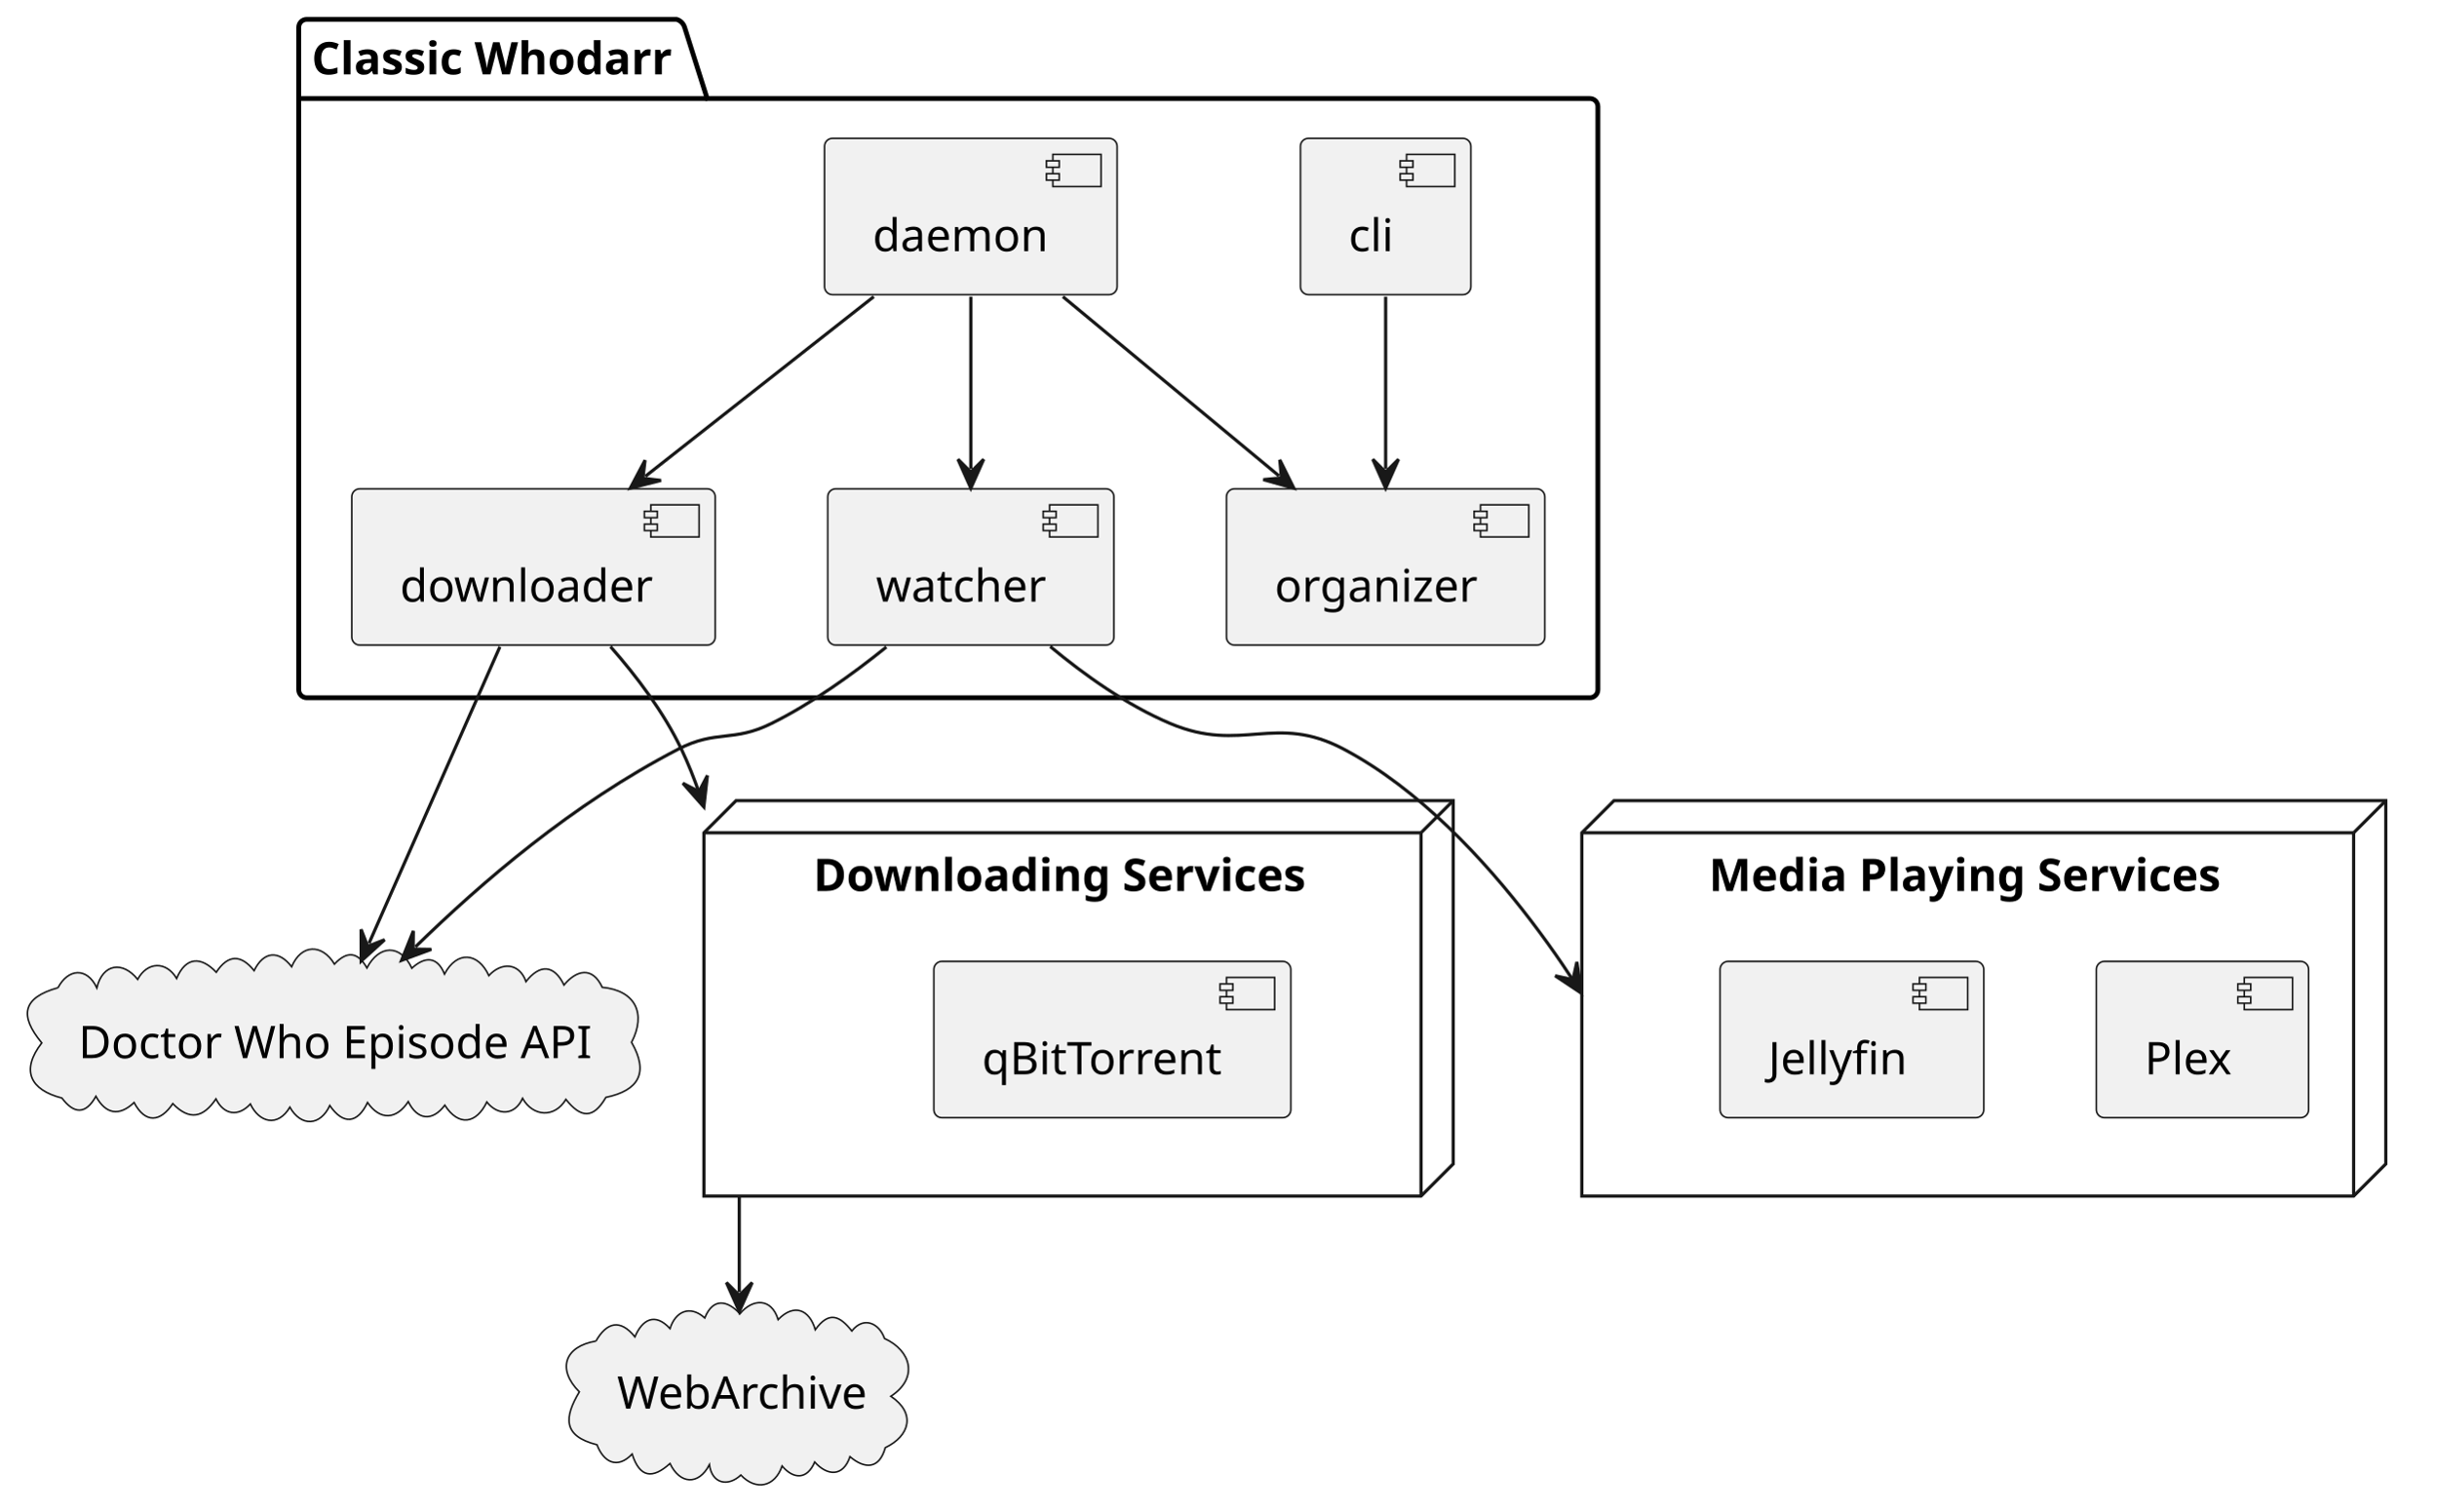
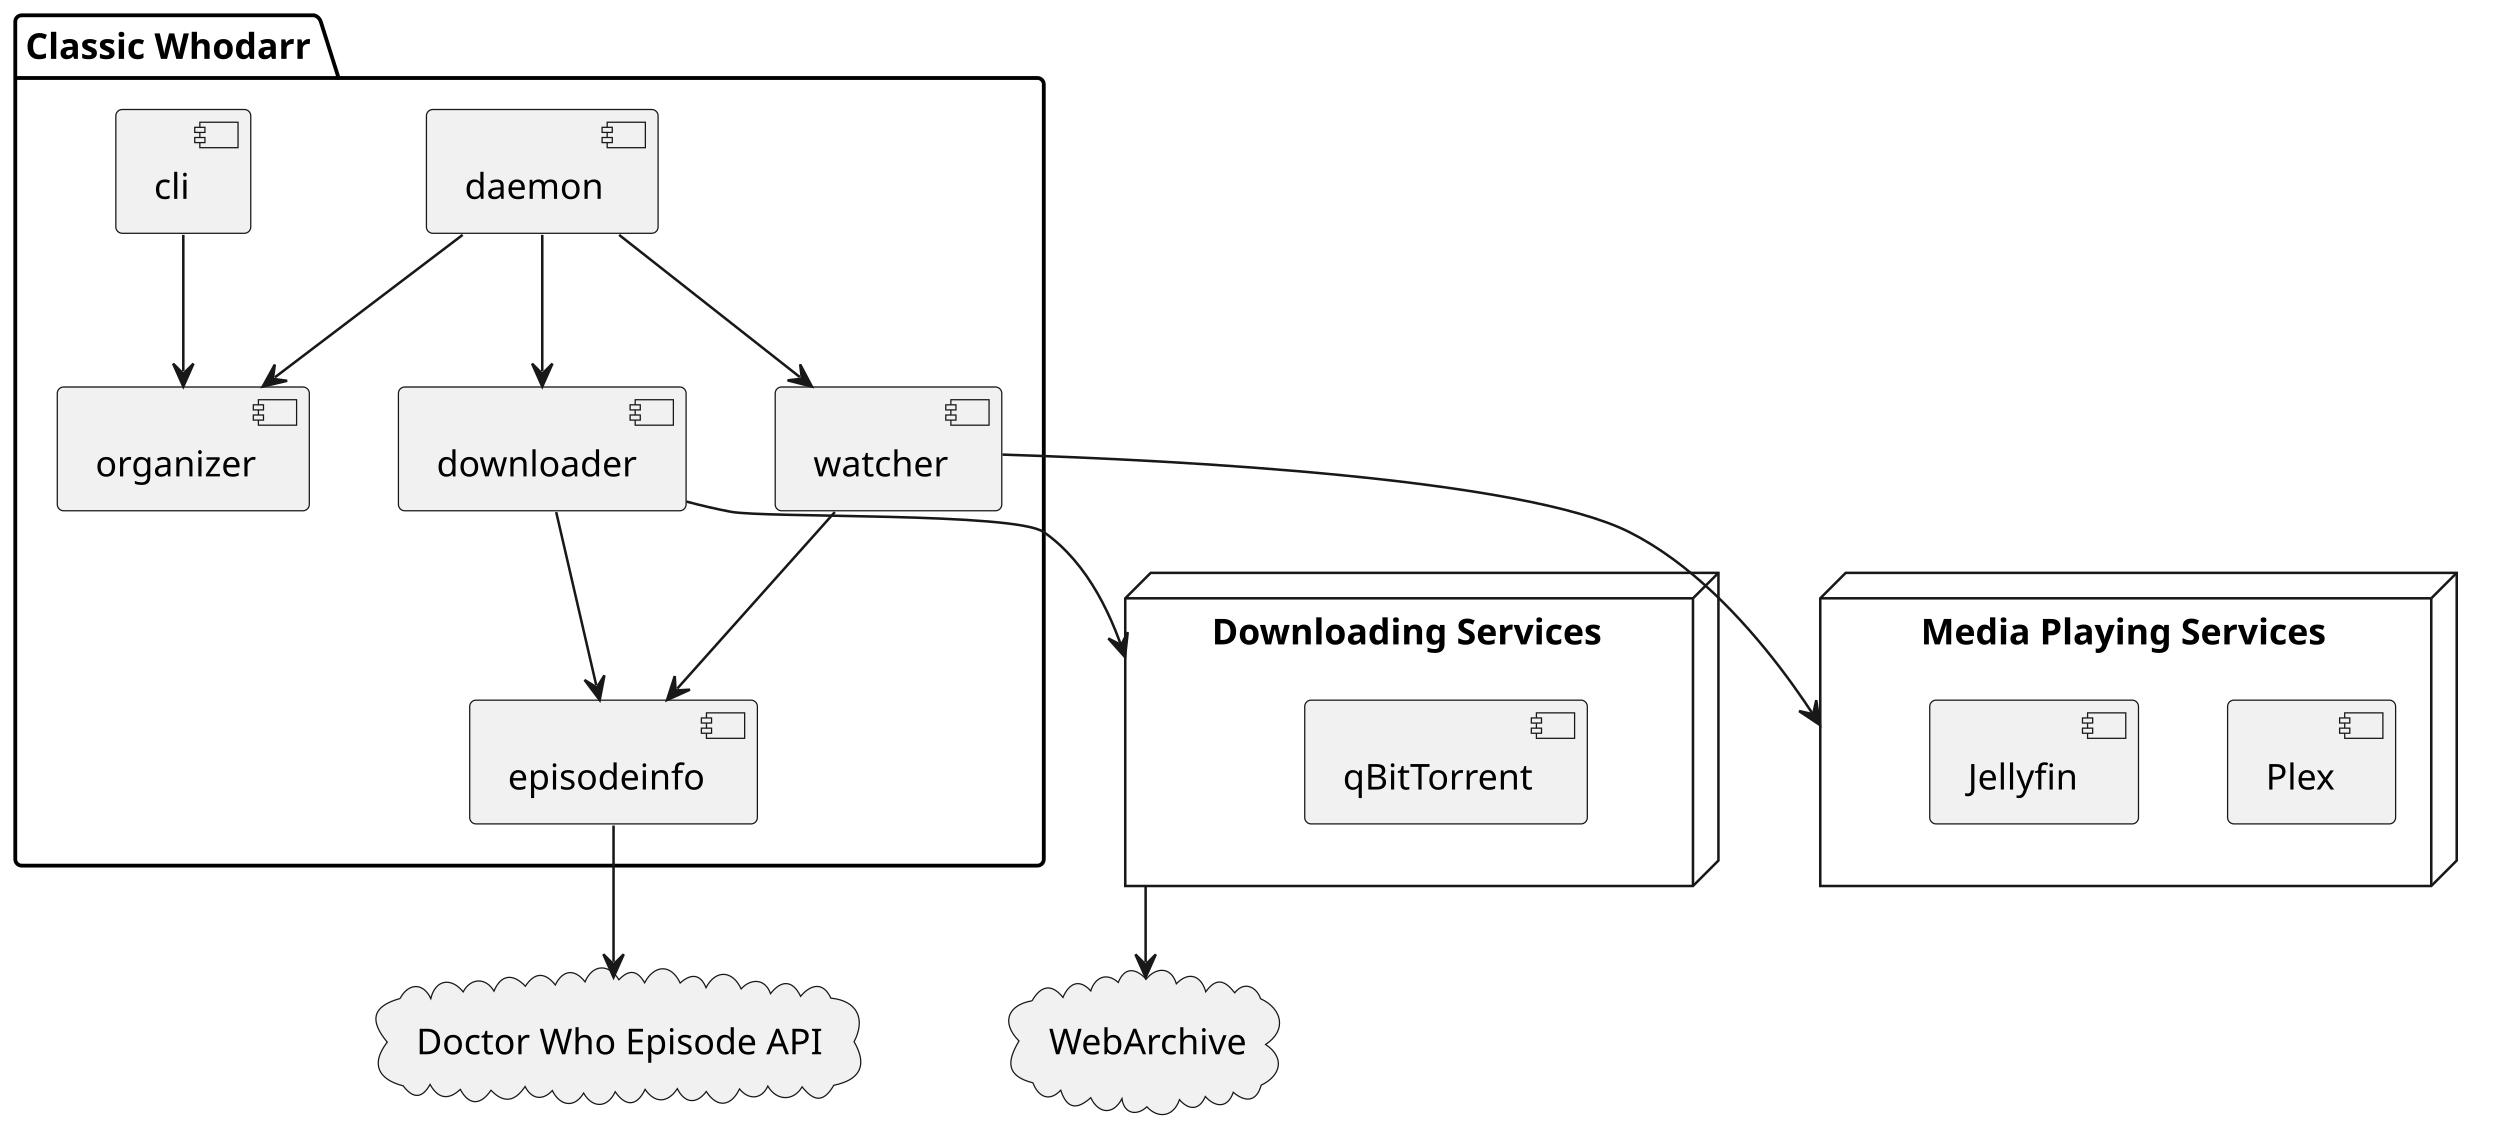
- <svg xmlns="http://www.w3.org/2000/svg" contentStyleType="text/css" height="376px" preserveAspectRatio="none" style="width:606px;height:376px;background:#FFFFFF;" version="1.1" viewBox="0 0 606 376" width="606.4px" zoomAndPan="magnify">
+ <svg xmlns="http://www.w3.org/2000/svg" contentStyleType="text/css" height="446px" preserveAspectRatio="none" style="width:982px;height:446px;background:#FFFFFF;" version="1.1" viewBox="0 0 982 446" width="982px" zoomAndPan="magnify">
  <defs />
  <g>
    <g id="cluster_Classic Whodarr">
-       <path d="M76.306,4.811 L168.306,4.811 A3,3 0 0 1 170.306,6.811 L175.906,24.508 L395.506,24.508 A2,2 0 0 1 397.506,26.508 L397.506,171.611 A2,2 0 0 1 395.506,173.611 L76.306,173.611 A2,2 0 0 1 74.306,171.611 L74.306,6.811 A2,2 0 0 1 76.306,4.811 " fill="none" style="stroke:#000000;stroke-width:1.2;" />
-       <line style="stroke:#000000;stroke-width:1.2;" x1="74.306" x2="175.906" y1="24.508" y2="24.508" />
-       <text fill="#000000" font-family="sans-serif" font-size="11.2" font-weight="bold" lengthAdjust="spacing" textLength="91.2" x="77.506" y="18.497">Classic Whodarr</text>
+       <path d="M8.5,6.014 L123.5,6.014 A3.75,3.75 0 0 1 126,8.514 L133,30.635 L407.5,30.635 A2.5,2.5 0 0 1 410,33.135 L410,337.514 A2.5,2.5 0 0 1 407.5,340.014 L8.5,340.014 A2.5,2.5 0 0 1 6,337.514 L6,8.514 A2.5,2.5 0 0 1 8.5,6.014 " fill="none" style="stroke:#000000;stroke-width:1.5;" />
+       <line style="stroke:#000000;stroke-width:1.5;" x1="6" x2="133" y1="30.635" y2="30.635" />
+       <text fill="#000000" font-family="sans-serif" font-size="14" font-weight="bold" lengthAdjust="spacing" textLength="114" x="10" y="23.121">Classic Whodarr</text>
    </g>
    <g id="cluster_Media Playing Services">
-       <polygon fill="none" points="393.506,207.211,401.506,199.211,593.506,199.211,593.506,289.611,585.506,297.611,393.506,297.611,393.506,207.211" style="stroke:#181818;stroke-width:0.8;" />
-       <line style="stroke:#181818;stroke-width:0.8;" x1="585.506" x2="593.506" y1="207.211" y2="199.211" />
-       <line style="stroke:#181818;stroke-width:0.8;" x1="393.506" x2="585.506" y1="207.211" y2="207.211" />
-       <line style="stroke:#181818;stroke-width:0.8;" x1="585.506" x2="585.506" y1="207.211" y2="297.611" />
-       <text fill="#000000" font-family="sans-serif" font-size="11.2" font-weight="bold" lengthAdjust="spacing" textLength="130.4" x="425.106" y="221.697">Media Playing Services</text>
+       <polygon fill="none" points="715,235.014,725,225.014,965,225.014,965,338.014,955,348.014,715,348.014,715,235.014" style="stroke:#181818;stroke-width:1.0;" />
+       <line style="stroke:#181818;stroke-width:1.0;" x1="955" x2="965" y1="235.014" y2="225.014" />
+       <line style="stroke:#181818;stroke-width:1.0;" x1="715" x2="955" y1="235.014" y2="235.014" />
+       <line style="stroke:#181818;stroke-width:1.0;" x1="955" x2="955" y1="235.014" y2="348.014" />
+       <text fill="#000000" font-family="sans-serif" font-size="14" font-weight="bold" lengthAdjust="spacing" textLength="163" x="754.5" y="253.121">Media Playing Services</text>
    </g>
    <g id="cluster_Downloading Services">
-       <polygon fill="none" points="175.106,207.211,183.106,199.211,361.506,199.211,361.506,289.611,353.506,297.611,175.106,297.611,175.106,207.211" style="stroke:#181818;stroke-width:0.8;" />
-       <line style="stroke:#181818;stroke-width:0.8;" x1="353.506" x2="361.506" y1="207.211" y2="199.211" />
-       <line style="stroke:#181818;stroke-width:0.8;" x1="175.106" x2="353.506" y1="207.211" y2="207.211" />
-       <line style="stroke:#181818;stroke-width:0.8;" x1="353.506" x2="353.506" y1="207.211" y2="297.611" />
-       <text fill="#000000" font-family="sans-serif" font-size="11.2" font-weight="bold" lengthAdjust="spacing" textLength="125.6" x="202.306" y="221.697">Downloading Services</text>
+       <polygon fill="none" points="442,235.014,452,225.014,675,225.014,675,338.014,665,348.014,442,348.014,442,235.014" style="stroke:#181818;stroke-width:1.0;" />
+       <line style="stroke:#181818;stroke-width:1.0;" x1="665" x2="675" y1="235.014" y2="225.014" />
+       <line style="stroke:#181818;stroke-width:1.0;" x1="442" x2="665" y1="235.014" y2="235.014" />
+       <line style="stroke:#181818;stroke-width:1.0;" x1="665" x2="665" y1="235.014" y2="348.014" />
+       <text fill="#000000" font-family="sans-serif" font-size="14" font-weight="bold" lengthAdjust="spacing" textLength="157" x="476" y="253.121">Downloading Services</text>
+     </g>
+     <g id="elem_daemon">
+       <rect fill="#F1F1F1" height="48.621" rx="2.5" ry="2.5" style="stroke:#181818;stroke-width:0.5;" width="91" x="167.5" y="43.014" />
+       <rect fill="#F1F1F1" height="10" style="stroke:#181818;stroke-width:0.5;" width="15" x="238.5" y="48.014" />
+       <rect fill="#F1F1F1" height="2" style="stroke:#181818;stroke-width:0.5;" width="4" x="236.5" y="50.014" />
+       <rect fill="#F1F1F1" height="2" style="stroke:#181818;stroke-width:0.5;" width="4" x="236.5" y="54.014" />
+       <text fill="#000000" font-family="sans-serif" font-size="14" lengthAdjust="spacing" textLength="51" x="182.5" y="78.121">daemon</text>
+     </g>
+     <g id="elem_downloader">
+       <rect fill="#F1F1F1" height="48.621" rx="2.5" ry="2.5" style="stroke:#181818;stroke-width:0.5;" width="113" x="156.5" y="152.014" />
+       <rect fill="#F1F1F1" height="10" style="stroke:#181818;stroke-width:0.5;" width="15" x="249.5" y="157.014" />
+       <rect fill="#F1F1F1" height="2" style="stroke:#181818;stroke-width:0.5;" width="4" x="247.5" y="159.014" />
+       <rect fill="#F1F1F1" height="2" style="stroke:#181818;stroke-width:0.5;" width="4" x="247.5" y="163.014" />
+       <text fill="#000000" font-family="sans-serif" font-size="14" lengthAdjust="spacing" textLength="73" x="171.5" y="187.121">downloader</text>
+     </g>
+     <g id="elem_watcher">
+       <rect fill="#F1F1F1" height="48.621" rx="2.5" ry="2.5" style="stroke:#181818;stroke-width:0.5;" width="89" x="304.5" y="152.014" />
+       <rect fill="#F1F1F1" height="10" style="stroke:#181818;stroke-width:0.5;" width="15" x="373.5" y="157.014" />
+       <rect fill="#F1F1F1" height="2" style="stroke:#181818;stroke-width:0.5;" width="4" x="371.5" y="159.014" />
+       <rect fill="#F1F1F1" height="2" style="stroke:#181818;stroke-width:0.5;" width="4" x="371.5" y="163.014" />
+       <text fill="#000000" font-family="sans-serif" font-size="14" lengthAdjust="spacing" textLength="49" x="319.5" y="187.121">watcher</text>
+     </g>
+     <g id="elem_episodeinfo">
+       <rect fill="#F1F1F1" height="48.621" rx="2.5" ry="2.5" style="stroke:#181818;stroke-width:0.5;" width="113" x="184.5" y="275.014" />
+       <rect fill="#F1F1F1" height="10" style="stroke:#181818;stroke-width:0.5;" width="15" x="277.5" y="280.014" />
+       <rect fill="#F1F1F1" height="2" style="stroke:#181818;stroke-width:0.5;" width="4" x="275.5" y="282.014" />
+       <rect fill="#F1F1F1" height="2" style="stroke:#181818;stroke-width:0.5;" width="4" x="275.5" y="286.014" />
+       <text fill="#000000" font-family="sans-serif" font-size="14" lengthAdjust="spacing" textLength="73" x="199.5" y="310.121">episodeinfo</text>
    </g>
    <g id="elem_cli">
-       <rect fill="#F1F1F1" height="38.897" rx="2" ry="2" style="stroke:#181818;stroke-width:0.4;" width="42.4" x="323.506" y="34.411" />
-       <rect fill="#F1F1F1" height="8" style="stroke:#181818;stroke-width:0.4;" width="12" x="349.906" y="38.411" />
-       <rect fill="#F1F1F1" height="1.6" style="stroke:#181818;stroke-width:0.4;" width="3.2" x="348.306" y="40.011" />
-       <rect fill="#F1F1F1" height="1.6" style="stroke:#181818;stroke-width:0.4;" width="3.2" x="348.306" y="43.211" />
-       <text fill="#000000" font-family="sans-serif" font-size="11.2" lengthAdjust="spacing" textLength="10.4" x="335.506" y="62.497">cli</text>
+       <rect fill="#F1F1F1" height="48.621" rx="2.5" ry="2.5" style="stroke:#181818;stroke-width:0.5;" width="53" x="45.5" y="43.014" />
+       <rect fill="#F1F1F1" height="10" style="stroke:#181818;stroke-width:0.5;" width="15" x="78.5" y="48.014" />
+       <rect fill="#F1F1F1" height="2" style="stroke:#181818;stroke-width:0.5;" width="4" x="76.5" y="50.014" />
+       <rect fill="#F1F1F1" height="2" style="stroke:#181818;stroke-width:0.5;" width="4" x="76.5" y="54.014" />
+       <text fill="#000000" font-family="sans-serif" font-size="14" lengthAdjust="spacing" textLength="13" x="60.5" y="78.121">cli</text>
    </g>
    <g id="elem_organizer">
-       <rect fill="#F1F1F1" height="38.897" rx="2" ry="2" style="stroke:#181818;stroke-width:0.4;" width="79.2" x="305.106" y="121.611" />
-       <rect fill="#F1F1F1" height="8" style="stroke:#181818;stroke-width:0.4;" width="12" x="368.306" y="125.611" />
-       <rect fill="#F1F1F1" height="1.6" style="stroke:#181818;stroke-width:0.4;" width="3.2" x="366.706" y="127.211" />
-       <rect fill="#F1F1F1" height="1.6" style="stroke:#181818;stroke-width:0.4;" width="3.2" x="366.706" y="130.411" />
-       <text fill="#000000" font-family="sans-serif" font-size="11.2" lengthAdjust="spacing" textLength="47.2" x="317.106" y="149.697">organizer</text>
-     </g>
-     <g id="elem_daemon">
-       <rect fill="#F1F1F1" height="38.897" rx="2" ry="2" style="stroke:#181818;stroke-width:0.4;" width="72.8" x="205.106" y="34.411" />
-       <rect fill="#F1F1F1" height="8" style="stroke:#181818;stroke-width:0.4;" width="12" x="261.906" y="38.411" />
-       <rect fill="#F1F1F1" height="1.6" style="stroke:#181818;stroke-width:0.4;" width="3.2" x="260.306" y="40.011" />
-       <rect fill="#F1F1F1" height="1.6" style="stroke:#181818;stroke-width:0.4;" width="3.2" x="260.306" y="43.211" />
-       <text fill="#000000" font-family="sans-serif" font-size="11.2" lengthAdjust="spacing" textLength="40.8" x="217.106" y="62.497">daemon</text>
-     </g>
-     <g id="elem_downloader">
-       <rect fill="#F1F1F1" height="38.897" rx="2" ry="2" style="stroke:#181818;stroke-width:0.4;" width="90.4" x="87.506" y="121.611" />
-       <rect fill="#F1F1F1" height="8" style="stroke:#181818;stroke-width:0.4;" width="12" x="161.906" y="125.611" />
-       <rect fill="#F1F1F1" height="1.6" style="stroke:#181818;stroke-width:0.4;" width="3.2" x="160.306" y="127.211" />
-       <rect fill="#F1F1F1" height="1.6" style="stroke:#181818;stroke-width:0.4;" width="3.2" x="160.306" y="130.411" />
-       <text fill="#000000" font-family="sans-serif" font-size="11.2" lengthAdjust="spacing" textLength="58.4" x="99.506" y="149.697">downloader</text>
-     </g>
-     <g id="elem_watcher">
-       <rect fill="#F1F1F1" height="38.897" rx="2" ry="2" style="stroke:#181818;stroke-width:0.4;" width="71.2" x="205.906" y="121.611" />
-       <rect fill="#F1F1F1" height="8" style="stroke:#181818;stroke-width:0.4;" width="12" x="261.106" y="125.611" />
-       <rect fill="#F1F1F1" height="1.6" style="stroke:#181818;stroke-width:0.4;" width="3.2" x="259.506" y="127.211" />
-       <rect fill="#F1F1F1" height="1.6" style="stroke:#181818;stroke-width:0.4;" width="3.2" x="259.506" y="130.411" />
-       <text fill="#000000" font-family="sans-serif" font-size="11.2" lengthAdjust="spacing" textLength="39.2" x="217.906" y="149.697">watcher</text>
+       <rect fill="#F1F1F1" height="48.621" rx="2.5" ry="2.5" style="stroke:#181818;stroke-width:0.5;" width="99" x="22.5" y="152.014" />
+       <rect fill="#F1F1F1" height="10" style="stroke:#181818;stroke-width:0.5;" width="15" x="101.5" y="157.014" />
+       <rect fill="#F1F1F1" height="2" style="stroke:#181818;stroke-width:0.5;" width="4" x="99.5" y="159.014" />
+       <rect fill="#F1F1F1" height="2" style="stroke:#181818;stroke-width:0.5;" width="4" x="99.5" y="163.014" />
+       <text fill="#000000" font-family="sans-serif" font-size="14" lengthAdjust="spacing" textLength="59" x="37.5" y="187.121">organizer</text>
    </g>
    <g id="elem_Plex">
-       <rect fill="#F1F1F1" height="38.897" rx="2" ry="2" style="stroke:#181818;stroke-width:0.4;" width="52.8" x="521.506" y="239.211" />
-       <rect fill="#F1F1F1" height="8" style="stroke:#181818;stroke-width:0.4;" width="12" x="558.306" y="243.211" />
-       <rect fill="#F1F1F1" height="1.6" style="stroke:#181818;stroke-width:0.4;" width="3.2" x="556.706" y="244.811" />
-       <rect fill="#F1F1F1" height="1.6" style="stroke:#181818;stroke-width:0.4;" width="3.2" x="556.706" y="248.011" />
-       <text fill="#000000" font-family="sans-serif" font-size="11.2" lengthAdjust="spacing" textLength="20.8" x="533.506" y="267.297">Plex</text>
+       <rect fill="#F1F1F1" height="48.621" rx="2.5" ry="2.5" style="stroke:#181818;stroke-width:0.5;" width="66" x="875" y="275.014" />
+       <rect fill="#F1F1F1" height="10" style="stroke:#181818;stroke-width:0.5;" width="15" x="921" y="280.014" />
+       <rect fill="#F1F1F1" height="2" style="stroke:#181818;stroke-width:0.5;" width="4" x="919" y="282.014" />
+       <rect fill="#F1F1F1" height="2" style="stroke:#181818;stroke-width:0.5;" width="4" x="919" y="286.014" />
+       <text fill="#000000" font-family="sans-serif" font-size="14" lengthAdjust="spacing" textLength="26" x="890" y="310.121">Plex</text>
    </g>
    <g id="elem_Jellyfin">
-       <rect fill="#F1F1F1" height="38.897" rx="2" ry="2" style="stroke:#181818;stroke-width:0.4;" width="65.6" x="427.906" y="239.211" />
-       <rect fill="#F1F1F1" height="8" style="stroke:#181818;stroke-width:0.4;" width="12" x="477.506" y="243.211" />
-       <rect fill="#F1F1F1" height="1.6" style="stroke:#181818;stroke-width:0.4;" width="3.2" x="475.906" y="244.811" />
-       <rect fill="#F1F1F1" height="1.6" style="stroke:#181818;stroke-width:0.4;" width="3.2" x="475.906" y="248.011" />
-       <text fill="#000000" font-family="sans-serif" font-size="11.2" lengthAdjust="spacing" textLength="33.6" x="439.906" y="267.297">Jellyfin</text>
+       <rect fill="#F1F1F1" height="48.621" rx="2.5" ry="2.5" style="stroke:#181818;stroke-width:0.5;" width="82" x="758" y="275.014" />
+       <rect fill="#F1F1F1" height="10" style="stroke:#181818;stroke-width:0.5;" width="15" x="820" y="280.014" />
+       <rect fill="#F1F1F1" height="2" style="stroke:#181818;stroke-width:0.5;" width="4" x="818" y="282.014" />
+       <rect fill="#F1F1F1" height="2" style="stroke:#181818;stroke-width:0.5;" width="4" x="818" y="286.014" />
+       <text fill="#000000" font-family="sans-serif" font-size="14" lengthAdjust="spacing" textLength="42" x="773" y="310.121">Jellyfin</text>
    </g>
    <g id="elem_qBitTorrent">
-       <rect fill="#F1F1F1" height="38.897" rx="2" ry="2" style="stroke:#181818;stroke-width:0.4;" width="88.8" x="232.306" y="239.211" />
-       <rect fill="#F1F1F1" height="8" style="stroke:#181818;stroke-width:0.4;" width="12" x="305.106" y="243.211" />
-       <rect fill="#F1F1F1" height="1.6" style="stroke:#181818;stroke-width:0.4;" width="3.2" x="303.506" y="244.811" />
-       <rect fill="#F1F1F1" height="1.6" style="stroke:#181818;stroke-width:0.4;" width="3.2" x="303.506" y="248.011" />
-       <text fill="#000000" font-family="sans-serif" font-size="11.2" lengthAdjust="spacing" textLength="56.8" x="244.306" y="267.297">qBitTorrent</text>
+       <rect fill="#F1F1F1" height="48.621" rx="2.5" ry="2.5" style="stroke:#181818;stroke-width:0.5;" width="111" x="512.5" y="275.014" />
+       <rect fill="#F1F1F1" height="10" style="stroke:#181818;stroke-width:0.5;" width="15" x="603.5" y="280.014" />
+       <rect fill="#F1F1F1" height="2" style="stroke:#181818;stroke-width:0.5;" width="4" x="601.5" y="282.014" />
+       <rect fill="#F1F1F1" height="2" style="stroke:#181818;stroke-width:0.5;" width="4" x="601.5" y="286.014" />
+       <text fill="#000000" font-family="sans-serif" font-size="14" lengthAdjust="spacing" textLength="71" x="527.5" y="310.121">qBitTorrent</text>
    </g>
    <g id="elem_Doctor Who Episode API">
-       <path d="M14.422,245.769 C16.918,241.008 21.605,240.527 24.087,245.784 C25.541,239.695 30.577,239.077 34.244,243.682 C36.604,239.247 41.357,239.08 43.931,243.446 C46.222,238.01 50.031,237.931 53.792,241.904 C56.725,237.487 59.912,237.414 63.206,241.504 C65.554,236.744 69.259,236.306 72.543,240.531 C74.955,234.859 80.123,234.787 83.191,239.881 C86.361,236.546 88.964,236.809 91.271,240.828 C94.263,235.172 99.531,234.735 102.446,240.901 C105.607,238.029 108.732,237.815 110.565,242.354 C113.655,236.544 118.924,236.924 121.603,242.744 C124.62,239.411 129.136,239.404 130.837,244.232 C134.213,239.922 137.772,239.876 140.292,245.083 C143.328,241.431 147.321,240.282 149.81,245.66 C158.079,246.456 160.815,252.172 157.096,259.349 C161.458,266.899 158.904,271.351 150.711,273.05 C147.513,278.572 144.477,278.178 140.77,273.548 C137.93,278.276 132.612,277.868 129.988,273.297 C128.01,277.644 123.864,277.636 121.094,274.202 C118.463,279.682 114.109,280.339 110.648,275.002 C107.504,279.164 103.834,278.7 101.55,274.108 C98.589,278.614 94.583,278.856 91.423,274.332 C88.886,279.642 85.379,279.913 82.034,275.08 C79.647,280.213 74.909,280.41 72.102,275.496 C69.098,280.55 64.494,279.341 62.275,274.7 C59.214,278.006 55.698,277.397 53.713,273.433 C50.532,278.14 47.147,278.893 42.983,274.606 C39.872,279.247 36.182,279.617 33.351,274.334 C29.599,277.882 26.304,277.214 23.857,272.781 C21.275,277.396 18.424,277.21 15.4,273.216 C7.509,271.19 5.097,266.324 10.392,259.488 C4.8,252.738 5.508,248.258 14.422,245.769 " fill="#F1F1F1" style="stroke:#181818;stroke-width:0.4;" />
-       <text fill="#000000" font-family="sans-serif" font-size="11.2" lengthAdjust="spacing" textLength="124" x="19.506" y="263.297">Doctor Who Episode API</text>
+       <path d="M157.145,392.212 C160.265,386.26 166.124,385.659 169.226,392.23 C171.044,384.619 177.339,383.847 181.923,389.602 C184.872,384.059 190.813,383.85 194.031,389.307 C196.895,382.513 201.656,382.414 206.358,387.38 C210.024,381.859 214.007,381.767 218.125,386.88 C221.06,380.93 225.691,380.383 229.796,385.664 C232.811,378.574 239.271,378.483 243.107,384.851 C247.068,380.683 250.322,381.011 253.206,386.035 C256.946,378.965 263.531,378.419 267.175,386.126 C271.126,382.536 275.033,382.268 277.324,387.943 C281.186,380.68 287.772,381.155 291.122,388.43 C294.892,384.264 300.538,384.255 302.663,390.291 C306.884,384.902 311.332,384.845 314.483,391.353 C318.278,386.788 323.269,385.352 326.379,392.075 C336.717,393.07 340.137,400.215 335.488,409.187 C340.94,418.624 337.747,424.188 327.506,426.312 C323.509,433.216 319.714,432.723 315.08,426.935 C311.531,432.846 304.882,432.335 301.603,426.621 C299.13,432.055 293.947,432.045 290.485,427.752 C287.196,434.602 281.753,435.424 277.428,428.753 C273.497,433.955 268.909,433.375 266.055,427.635 C262.354,433.267 257.346,433.569 253.396,427.915 C250.225,434.552 245.841,434.892 241.66,428.85 C238.677,435.267 232.754,435.512 229.244,429.37 C225.49,435.688 219.735,434.177 216.961,428.376 C213.135,432.508 208.74,431.746 206.259,426.792 C202.283,432.675 198.051,433.617 192.846,428.257 C188.957,434.059 184.345,434.521 180.806,427.917 C176.117,432.353 171.997,431.518 168.939,425.976 C165.711,431.745 162.148,431.512 158.368,426.52 C148.504,423.987 145.488,417.905 152.108,409.359 C145.118,400.922 146.002,395.323 157.145,392.212 " fill="#F1F1F1" style="stroke:#181818;stroke-width:0.5;" />
+       <text fill="#000000" font-family="sans-serif" font-size="14" lengthAdjust="spacing" textLength="155" x="163.5" y="414.121">Doctor Who Episode API</text>
    </g>
    <g id="elem_WebArchive">
-       <path d="M148.231,333.687 C150.892,329.038 154.264,328.058 157.935,332.624 C159.726,328.376 162.913,326.461 166.667,330.574 C167.994,326.309 171.658,324.627 175.307,327.919 C177.393,322.795 180.981,323.548 184.068,326.882 C187.157,323.134 191.896,322.803 193.564,328.335 C197.5,324.279 201.354,325.776 202.809,330.849 C206.15,326.216 208.86,327.279 211.899,331.171 C214.909,327.384 218.743,329.3 220.033,333.032 C226.691,336.076 228.531,342.88 221.615,347.416 C227.922,351.663 226.283,357.306 220.226,360.21 C218.725,365.616 215.115,365.564 211.445,362.444 C209.697,367.627 205.713,367.174 202.666,363.772 C200.779,368.235 197.389,368.089 194.55,364.765 C192.779,369.974 188.077,371.007 184.29,367.013 C181.117,370.014 177.097,369.189 176.465,364.446 C173.727,369.726 169.085,369.226 166.665,364.146 C162.321,368.068 159.139,367.692 157.244,361.796 C153.483,365.733 150.096,363.687 148.493,359.477 C139.881,357.281 140.364,352.624 144.114,346.315 C138.447,340.625 140.48,335.002 148.231,333.687 " fill="#F1F1F1" style="stroke:#181818;stroke-width:0.4;" />
-       <text fill="#000000" font-family="sans-serif" font-size="11.2" lengthAdjust="spacing" textLength="60.8" x="153.506" y="350.497">WebArchive</text>
+       <path d="M405.406,393.108 C408.733,387.298 412.947,386.072 417.536,391.779 C419.774,386.47 423.759,384.077 428.451,389.217 C430.109,383.886 434.69,381.784 439.251,385.899 C441.858,379.494 446.344,380.435 450.203,384.602 C454.064,379.917 459.988,379.503 462.072,386.419 C466.993,381.348 471.81,383.219 473.628,389.561 C477.805,383.77 481.192,385.099 484.991,389.964 C488.753,385.231 493.546,387.624 495.159,392.289 C503.481,396.095 505.781,404.6 497.136,410.271 C505.02,415.579 502.971,422.632 495.399,426.262 C493.524,433.021 489.012,432.955 484.424,429.055 C482.239,435.533 477.259,434.968 473.45,430.715 C471.092,436.293 466.853,436.111 463.305,431.956 C461.091,438.467 455.214,439.759 450.48,434.766 C446.514,438.517 441.489,437.486 440.699,431.557 C437.277,438.158 431.474,437.533 428.448,431.182 C423.019,436.085 419.042,435.615 416.673,428.245 C411.971,433.166 407.737,430.608 405.734,425.346 C394.969,422.602 395.572,416.78 400.26,408.894 C393.176,401.782 395.718,394.753 405.406,393.108 " fill="#F1F1F1" style="stroke:#181818;stroke-width:0.5;" />
+       <text fill="#000000" font-family="sans-serif" font-size="14" lengthAdjust="spacing" textLength="76" x="412" y="414.121">WebArchive</text>
+     </g>
+     <g id="link_daemon_downloader">
+       <path d="M213,92.264 C213,109.994 213,128.114 213,145.834 " fill="none" id="daemon-to-downloader" style="stroke:#181818;stroke-width:1.0;" />
+       <polygon fill="#181818" points="213,151.834,217,142.834,213,146.834,209,142.834,213,151.834" style="stroke:#181818;stroke-width:1.0;" />
+     </g>
+     <g id="link_daemon_watcher">
+       <path d="M243.18,92.264 C265.72,109.994 291.665,130.403 314.185,148.123 " fill="none" id="daemon-to-watcher" style="stroke:#181818;stroke-width:1.0;" />
+       <polygon fill="#181818" points="318.9,151.834,314.301,143.125,314.971,148.742,309.354,149.412,318.9,151.834" style="stroke:#181818;stroke-width:1.0;" />
+     </g>
+     <g id="link_downloader_episodeinfo">
+       <path d="M218.47,201.134 C223.4,222.454 229.267,247.808 234.197,269.108 " fill="none" id="downloader-to-episodeinfo" style="stroke:#181818;stroke-width:1.0;" />
+       <polygon fill="#181818" points="235.55,274.954,237.417,265.284,234.423,270.082,229.624,267.087,235.55,274.954" style="stroke:#181818;stroke-width:1.0;" />
+     </g>
+     <g id="link_watcher_episodeinfo">
+       <path d="M327.92,201.134 C308.89,222.454 285.035,249.177 266.025,270.477 " fill="none" id="watcher-to-episodeinfo" style="stroke:#181818;stroke-width:1.0;" />
+       <polygon fill="#181818" points="262.03,274.954,271.007,270.902,265.359,271.223,265.038,265.576,262.03,274.954" style="stroke:#181818;stroke-width:1.0;" />
    </g>
    <g id="link_cli_organizer">
-       <path d="M344.706,73.811 C344.706,87.995 344.706,102.491 344.706,116.667 " fill="none" id="cli-to-organizer" style="stroke:#181818;stroke-width:0.8;" />
-       <polygon fill="#181818" points="344.706,121.467,347.906,114.267,344.706,117.467,341.506,114.267,344.706,121.467" style="stroke:#181818;stroke-width:0.8;" />
+       <path d="M72,92.264 C72,109.994 72,128.114 72,145.834 " fill="none" id="cli-to-organizer" style="stroke:#181818;stroke-width:1.0;" />
+       <polygon fill="#181818" points="72,151.834,76,142.834,72,146.834,68,142.834,72,151.834" style="stroke:#181818;stroke-width:1.0;" />
    </g>
    <g id="link_daemon_organizer">
-       <path d="M264.41,73.811 C281.514,87.995 301.084,104.226 318.172,118.402 " fill="none" id="daemon-to-organizer" style="stroke:#181818;stroke-width:0.8;" />
-       <polygon fill="#181818" points="321.866,121.467,318.368,114.407,318.788,118.913,314.281,119.333,321.866,121.467" style="stroke:#181818;stroke-width:0.8;" />
+       <path d="M181.71,92.264 C158.34,109.994 131.329,130.487 107.98,148.207 " fill="none" id="daemon-to-organizer" style="stroke:#181818;stroke-width:1.0;" />
+       <polygon fill="#181818" points="103.2,151.834,112.787,149.579,107.183,148.811,107.951,143.207,103.2,151.834" style="stroke:#181818;stroke-width:1.0;" />
    </g>
-     <g id="link_daemon_downloader">
-       <path d="M217.362,73.811 C199.33,87.995 178.574,104.323 160.558,118.499 " fill="none" id="daemon-to-downloader" style="stroke:#181818;stroke-width:0.8;" />
-       <polygon fill="#181818" points="156.786,121.467,164.423,119.529,159.929,118.993,160.466,114.5,156.786,121.467" style="stroke:#181818;stroke-width:0.8;" />
-     </g>
-     <g id="link_daemon_watcher">
-       <path d="M241.506,73.811 C241.506,87.995 241.506,102.491 241.506,116.667 " fill="none" id="daemon-to-watcher" style="stroke:#181818;stroke-width:0.8;" />
-       <polygon fill="#181818" points="241.506,121.467,244.706,114.267,241.506,117.467,238.306,114.267,241.506,121.467" style="stroke:#181818;stroke-width:0.8;" />
+     <g id="link_episodeinfo_Doctor Who Episode API">
+       <path d="M241,324.264 C241,341.994 241,360.114 241,377.834 " fill="none" id="episodeinfo-to-Doctor Who Episode API" style="stroke:#181818;stroke-width:1.0;" />
+       <polygon fill="#181818" points="241,383.834,245,374.834,241,378.834,237,374.834,241,383.834" style="stroke:#181818;stroke-width:1.0;" />
    </g>
    <g id="link_Downloading Services_WebArchive">
-       <path d="M183.906,297.915 C183.906,298.028 183.906,298.142 183.906,298.255 C183.906,298.481 183.906,298.708 183.906,298.935 C183.906,299.389 183.906,299.843 183.906,300.298 C183.906,302.117 183.906,303.94 183.906,305.756 C183.906,313.019 183.906,315.353 183.906,321.515 " fill="none" id="Downloading Services-to-WebArchive" style="stroke:#181818;stroke-width:0.8;" />
-       <polygon fill="#181818" points="183.906,326.315,187.106,319.115,183.906,322.315,180.706,319.115,183.906,326.315" style="stroke:#181818;stroke-width:0.8;" />
+       <path d="M450,348.394 C450,348.535 450,348.677 450,348.818 C450,349.102 450,349.385 450,349.669 C450,350.236 450,350.804 450,351.372 C450,353.646 450,355.925 450,358.195 C450,367.274 450,370.191 450,377.894 " fill="none" id="Downloading Services-to-WebArchive" style="stroke:#181818;stroke-width:1.0;" />
+       <polygon fill="#181818" points="450,383.894,454,374.894,450,378.894,446,374.894,450,383.894" style="stroke:#181818;stroke-width:1.0;" />
    </g>
    <g id="link_downloader_Downloading Services">
-       <path d="M151.858,160.875 C158.37,168.275 165.106,177.195 169.506,186.411 C171.199,189.958 172.693,193.696 174.012,197.526 C174.341,198.484 174.66,199.447 174.968,200.415 C175.007,200.536 173.602,196.079 173.64,196.2 " fill="none" id="downloader-to-Downloading Services" style="stroke:#181818;stroke-width:0.8;" />
-       <polygon fill="#181818" points="175.083,200.778,175.97,192.949,173.88,196.963,169.866,194.874,175.083,200.778" style="stroke:#181818;stroke-width:0.8;" />
-     </g>
-     <g id="link_downloader_Doctor Who Episode API">
-       <path d="M124.362,160.907 C114.842,182.475 101.3,213.164 91.78,234.732 " fill="none" id="downloader-to-Doctor Who Episode API" style="stroke:#181818;stroke-width:0.8;" />
-       <polygon fill="#181818" points="89.842,239.123,95.677,233.828,91.457,235.464,89.822,231.244,89.842,239.123" style="stroke:#181818;stroke-width:0.8;" />
+       <path d="M269.61,197.014 C275.43,198.564 281.3,199.944 287,201.014 C300.46,203.554 398.76,201.194 410,209.014 C418.803,215.136 425.695,223.666 431.084,233.046 C433.779,237.737 436.098,242.64 438.092,247.562 C439.09,250.023 440.005,252.488 440.846,254.934 C441.057,255.545 441.262,256.155 441.463,256.764 C441.564,257.068 441.663,257.372 441.761,257.675 C441.81,257.827 440.028,252.265 440.077,252.417 " fill="none" id="downloader-to-Downloading Services" style="stroke:#181818;stroke-width:1.0;" />
+       <polygon fill="#181818" points="441.908,258.13,442.971,248.339,440.382,253.369,435.352,250.78,441.908,258.13" style="stroke:#181818;stroke-width:1.0;" />
    </g>
    <g id="link_watcher_Media Playing Services">
-       <path d="M261.25,160.851 C269.802,167.971 280.314,175.443 291.106,180.011 C308.978,187.579 317.162,177.307 334.306,186.411 C353.066,196.371 369.25,213.871 380.849,229.076 C383.749,232.877 386.362,236.535 388.657,239.896 C389.805,241.576 390.873,243.182 391.858,244.695 C392.35,245.451 392.822,246.184 393.272,246.891 C393.328,246.98 390.811,243.015 390.867,243.103 " fill="none" id="watcher-to-Media Playing Services" style="stroke:#181818;stroke-width:0.8;" />
-       <polygon fill="#181818" points="393.44,247.155,392.282,239.361,391.296,243.778,386.879,242.792,393.44,247.155" style="stroke:#181818;stroke-width:0.8;" />
-     </g>
-     <g id="link_watcher_Doctor Who Episode API">
-       <path d="M220.498,160.979 C212.09,167.771 202.01,174.987 191.906,180.011 C182.33,184.771 178.202,181.491 168.706,186.411 C142.274,200.115 119.929,219.438 103.337,235.598 " fill="none" id="watcher-to-Doctor Who Episode API" style="stroke:#181818;stroke-width:0.8;" />
-       <polygon fill="#181818" points="99.898,238.947,107.289,236.216,102.763,236.156,102.823,231.631,99.898,238.947" style="stroke:#181818;stroke-width:0.8;" />
+       <path d="M393.76,178.564 C464.37,180.844 597.94,187.884 640,209.014 C663.86,220.999 684.34,242.866 698.986,261.985 C702.648,266.765 705.945,271.373 708.839,275.611 C710.286,277.731 711.632,279.758 712.873,281.668 C713.493,282.623 714.087,283.549 714.654,284.442 C714.725,284.554 711.587,279.595 711.657,279.705 " fill="none" id="watcher-to-Media Playing Services" style="stroke:#181818;stroke-width:1.0;" />
+       <polygon fill="#181818" points="714.865,284.776,713.433,275.032,712.192,280.551,706.673,279.309,714.865,284.776" style="stroke:#181818;stroke-width:1.0;" />
    </g>
  </g>
</svg>
